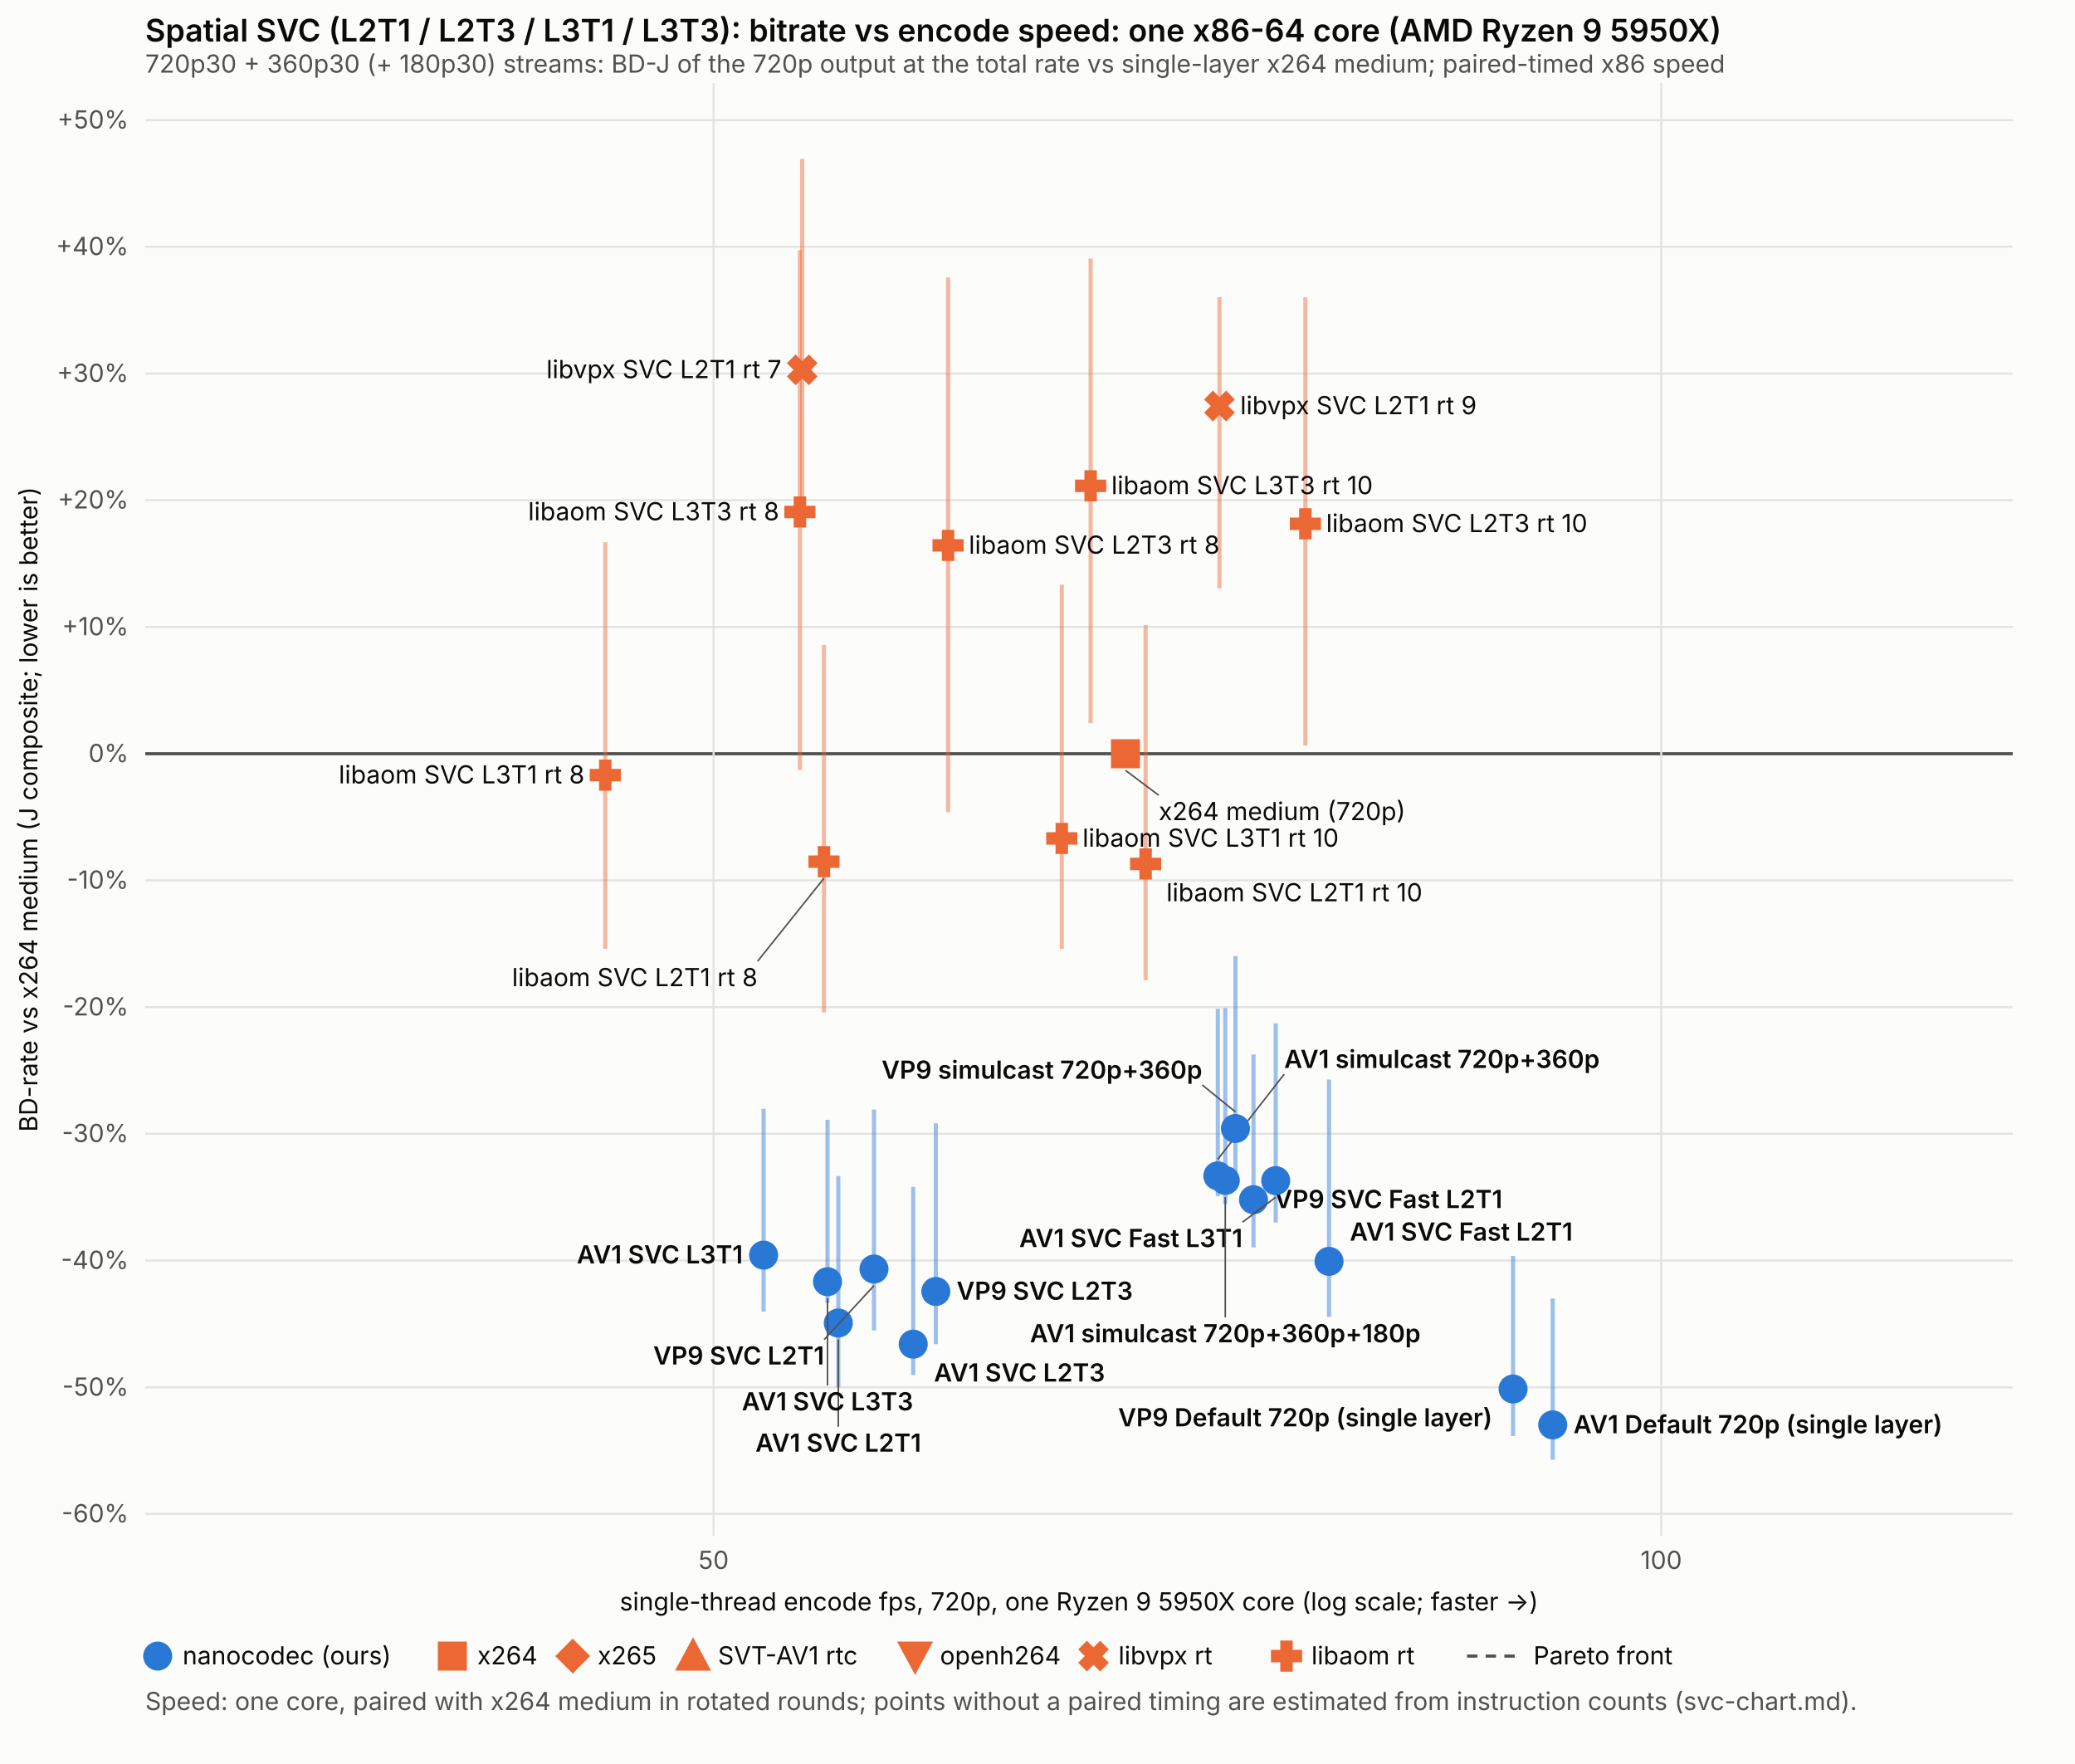
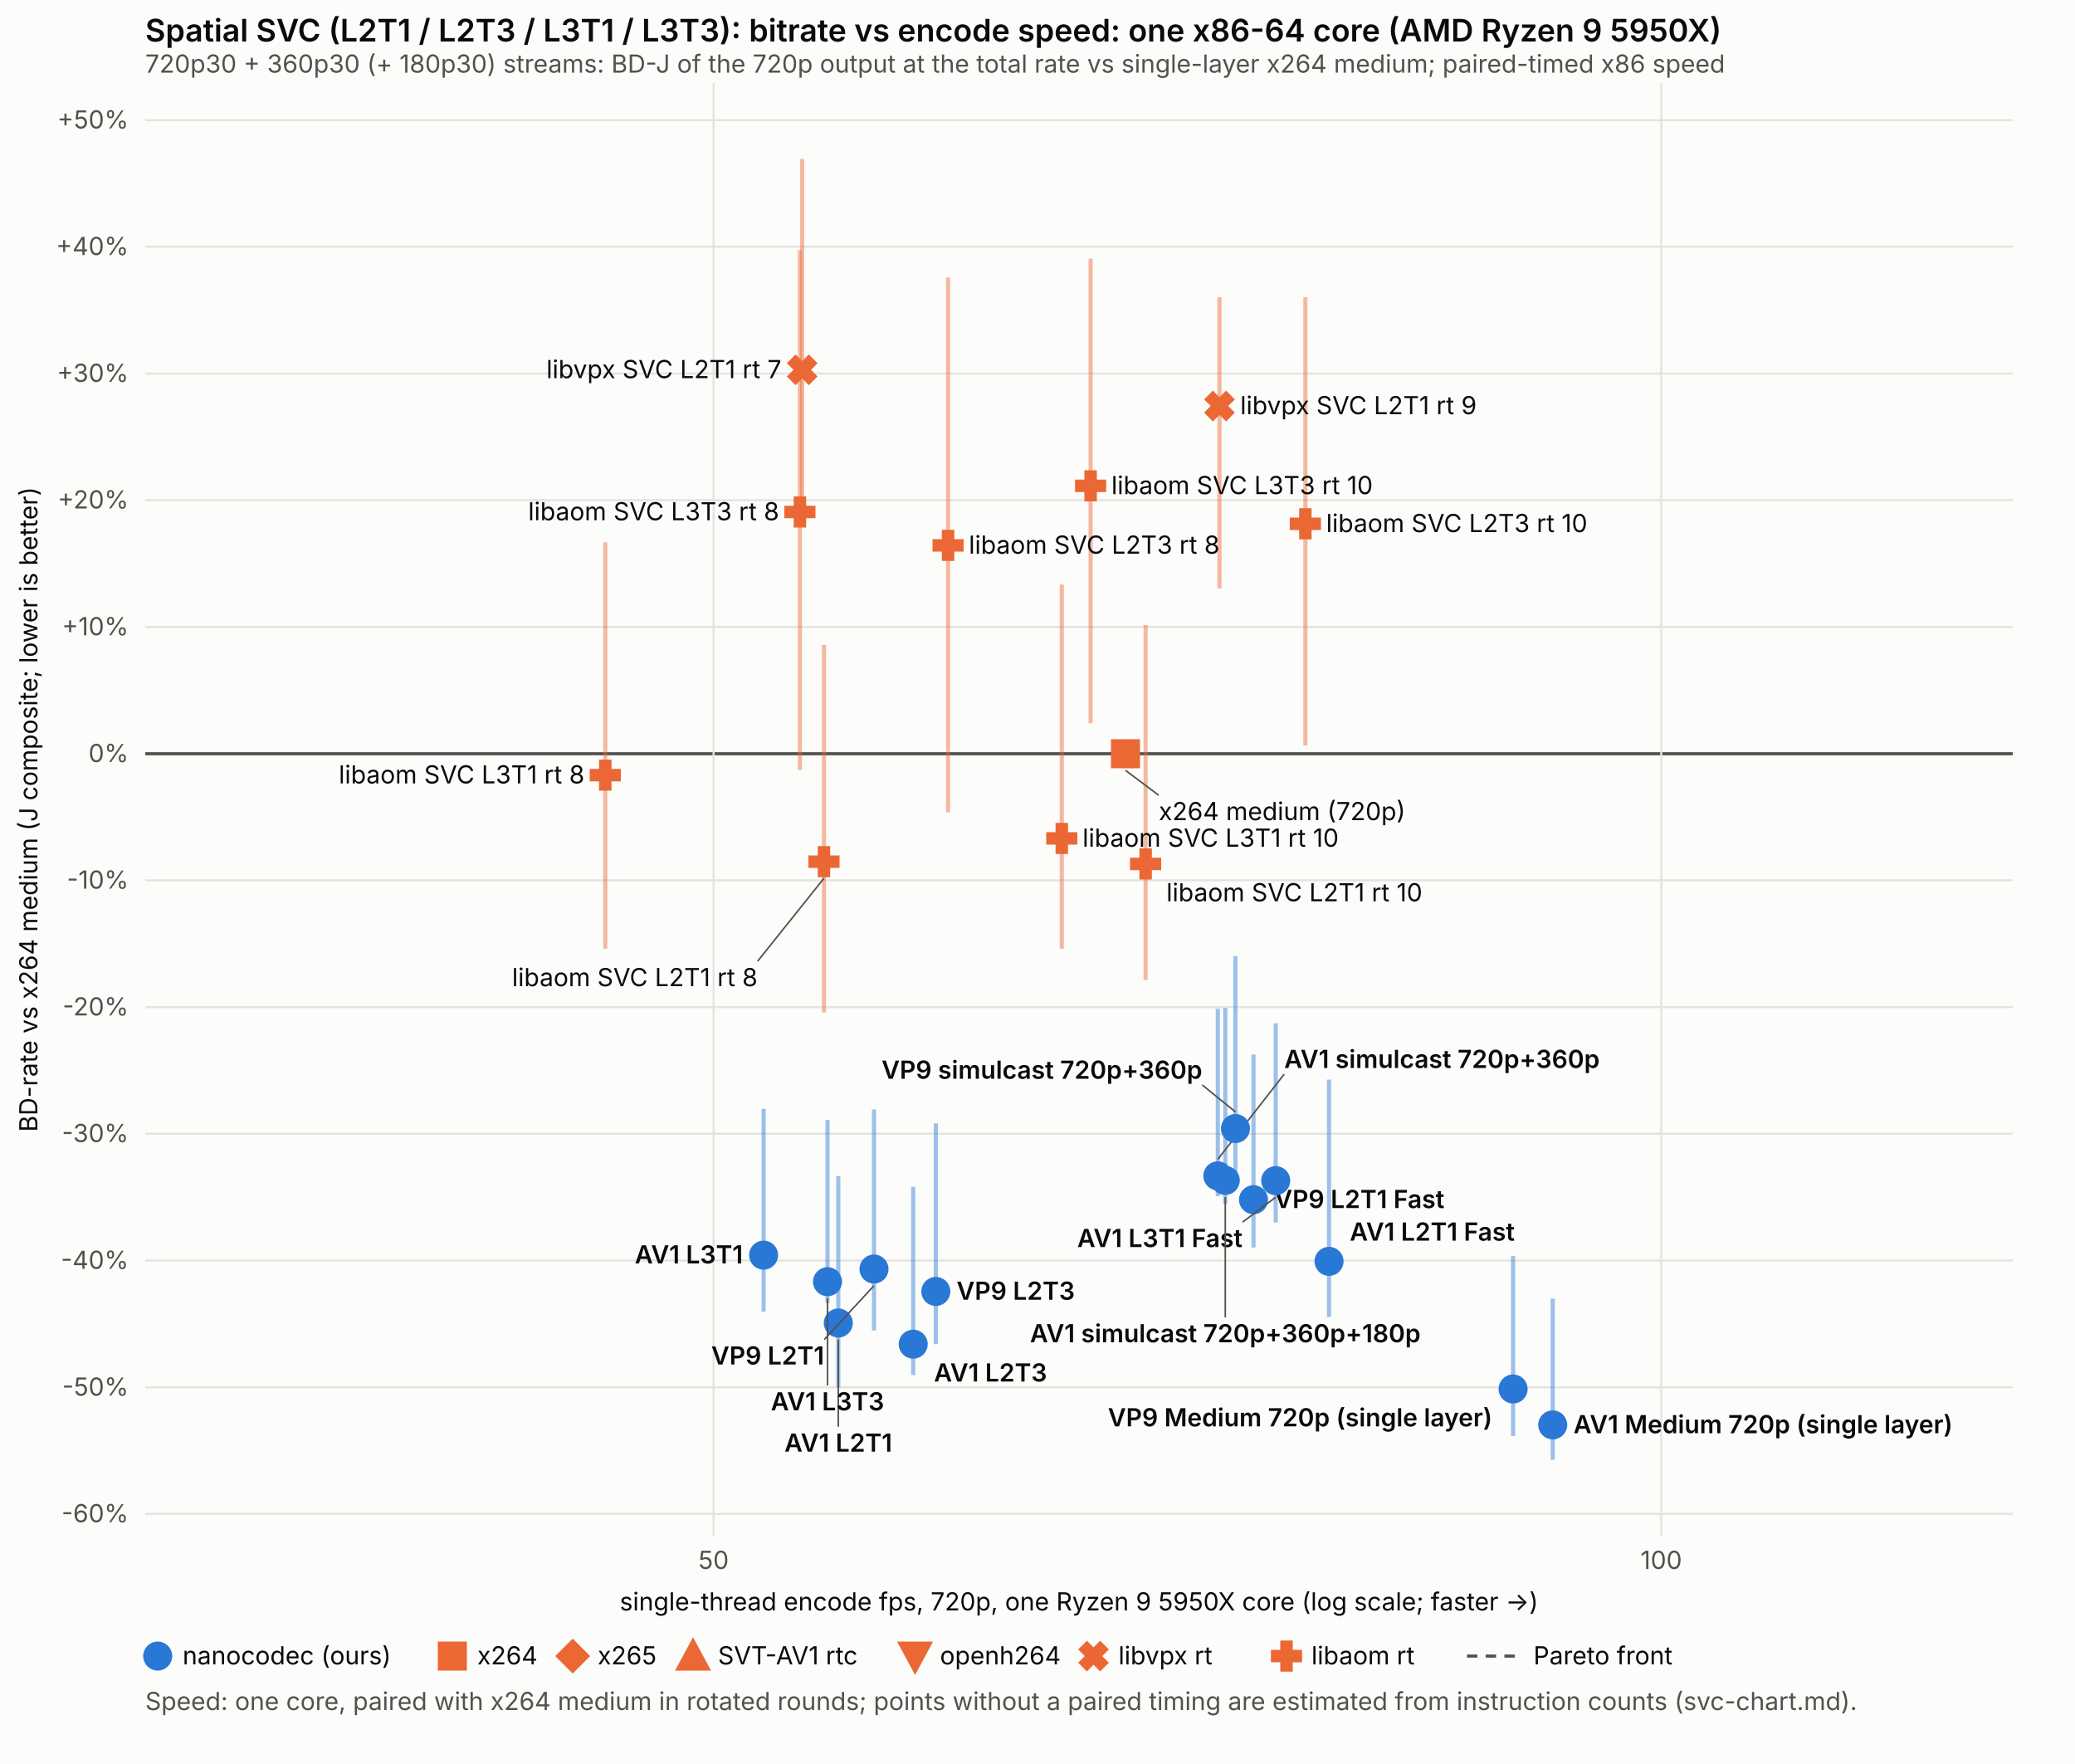
<svg xmlns="http://www.w3.org/2000/svg" viewBox="0 0 1000 850" width="1000" height="850" font-family="system-ui, -apple-system, Segoe UI, sans-serif" font-size="12">
  <rect width="1000" height="850" fill="#fcfcfb" />
  <text x="70" y="20" font-size="15" font-weight="600" fill="#0b0b0b">Spatial SVC (L2T1 / L2T3 / L3T1 / L3T3): bitrate vs encode speed: one x86-64 core (AMD Ryzen 9 5950X)</text>
  <text x="70" y="35" fill="#52514e">720p30 + 360p30 (+ 180p30) streams: BD-J of the 720p output at the total rate vs single-layer x264 medium; paired-timed x86 speed</text>
  <line x1="70" x2="970" y1="729.5" y2="729.5" stroke="#e4e3df" stroke-width="1" />
  <text x="62" y="733.5" text-anchor="end" fill="#52514e">-60%</text>
  <line x1="70" x2="970" y1="668.5" y2="668.5" stroke="#e4e3df" stroke-width="1" />
  <text x="62" y="672.5" text-anchor="end" fill="#52514e">-50%</text>
  <line x1="70" x2="970" y1="607.4" y2="607.4" stroke="#e4e3df" stroke-width="1" />
  <text x="62" y="611.4" text-anchor="end" fill="#52514e">-40%</text>
  <line x1="70" x2="970" y1="546.3" y2="546.3" stroke="#e4e3df" stroke-width="1" />
  <text x="62" y="550.3" text-anchor="end" fill="#52514e">-30%</text>
  <line x1="70" x2="970" y1="485.3" y2="485.3" stroke="#e4e3df" stroke-width="1" />
  <text x="62" y="489.3" text-anchor="end" fill="#52514e">-20%</text>
  <line x1="70" x2="970" y1="424.2" y2="424.2" stroke="#e4e3df" stroke-width="1" />
  <text x="62" y="428.2" text-anchor="end" fill="#52514e">-10%</text>
  <line x1="70" x2="970" y1="363.2" y2="363.2" stroke="#52514e" stroke-width="1.5" />
  <text x="62" y="367.2" text-anchor="end" fill="#52514e">0%</text>
  <line x1="70" x2="970" y1="302.1" y2="302.1" stroke="#e4e3df" stroke-width="1" />
  <text x="62" y="306.1" text-anchor="end" fill="#52514e">+10%</text>
  <line x1="70" x2="970" y1="241.0" y2="241.0" stroke="#e4e3df" stroke-width="1" />
  <text x="62" y="245.0" text-anchor="end" fill="#52514e">+20%</text>
  <line x1="70" x2="970" y1="180.0" y2="180.0" stroke="#e4e3df" stroke-width="1" />
  <text x="62" y="184.0" text-anchor="end" fill="#52514e">+30%</text>
  <line x1="70" x2="970" y1="118.9" y2="118.9" stroke="#e4e3df" stroke-width="1" />
  <text x="62" y="122.9" text-anchor="end" fill="#52514e">+40%</text>
  <line x1="70" x2="970" y1="57.9" y2="57.9" stroke="#e4e3df" stroke-width="1" />
  <text x="62" y="61.9" text-anchor="end" fill="#52514e">+50%</text>
  <line x1="343.9" x2="343.9" y1="40" y2="740" stroke="#e4e3df" />
  <text x="343.9" y="756" text-anchor="middle" fill="#52514e">50</text>
  <line x1="800.6" x2="800.6" y1="40" y2="740" stroke="#e4e3df" />
  <text x="800.6" y="756" text-anchor="middle" fill="#52514e">100</text>
  <text x="520.0" y="776" text-anchor="middle" fill="#0b0b0b">single-thread encode fps, 720p, one Ryzen 9 5950X core (log scale; faster →)</text>
  <text transform="translate(18,390.0) rotate(-90)" text-anchor="middle" fill="#0b0b0b">BD-rate vs x264 medium (J composite; lower is better)</text>
  <polyline points="748.3,686.6" fill="none" stroke="#52514e" stroke-width="1.5" stroke-dasharray="5 4" />
  <line x1="542.4" x2="542.4" y1="363.2" y2="363.2" stroke="#eb6834" stroke-opacity="0.45" stroke-width="2" />
  <line x1="748.3" x2="748.3" y1="703.4" y2="625.7" stroke="#2a78d6" stroke-opacity="0.45" stroke-width="2" />
  <line x1="729.2" x2="729.2" y1="692.0" y2="605.2" stroke="#2a78d6" stroke-opacity="0.45" stroke-width="2" />
  <line x1="404.0" x2="404.0" y1="668.5" y2="566.7" stroke="#2a78d6" stroke-opacity="0.45" stroke-width="2" />
  <line x1="440.1" x2="440.1" y1="662.6" y2="571.9" stroke="#2a78d6" stroke-opacity="0.45" stroke-width="2" />
  <line x1="640.5" x2="640.5" y1="634.6" y2="520.2" stroke="#2a78d6" stroke-opacity="0.45" stroke-width="2" />
  <line x1="586.9" x2="586.9" y1="576.4" y2="486.1" stroke="#2a78d6" stroke-opacity="0.45" stroke-width="2" />
  <line x1="397.1" x2="397.1" y1="487.9" y2="310.8" stroke="#eb6834" stroke-opacity="0.45" stroke-width="2" />
  <line x1="552.1" x2="552.1" y1="472.3" y2="301.2" stroke="#eb6834" stroke-opacity="0.45" stroke-width="2" />
  <line x1="456.9" x2="456.9" y1="391.4" y2="133.7" stroke="#eb6834" stroke-opacity="0.45" stroke-width="2" />
  <line x1="629.1" x2="629.1" y1="359.2" y2="143.2" stroke="#eb6834" stroke-opacity="0.45" stroke-width="2" />
  <line x1="421.2" x2="421.2" y1="641.1" y2="534.6" stroke="#2a78d6" stroke-opacity="0.45" stroke-width="2" />
  <line x1="451.0" x2="451.0" y1="647.7" y2="541.3" stroke="#2a78d6" stroke-opacity="0.45" stroke-width="2" />
  <line x1="604.1" x2="604.1" y1="601.1" y2="508.1" stroke="#2a78d6" stroke-opacity="0.45" stroke-width="2" />
  <line x1="595.4" x2="595.4" y1="565.7" y2="460.7" stroke="#2a78d6" stroke-opacity="0.45" stroke-width="2" />
  <line x1="386.6" x2="386.6" y1="252.0" y2="76.6" stroke="#eb6834" stroke-opacity="0.45" stroke-width="2" />
  <line x1="587.7" x2="587.7" y1="283.5" y2="143.2" stroke="#eb6834" stroke-opacity="0.45" stroke-width="2" />
  <line x1="368.0" x2="368.0" y1="632.0" y2="534.3" stroke="#2a78d6" stroke-opacity="0.45" stroke-width="2" />
  <line x1="398.8" x2="398.8" y1="627.8" y2="539.6" stroke="#2a78d6" stroke-opacity="0.45" stroke-width="2" />
  <line x1="614.8" x2="614.8" y1="589.1" y2="493.1" stroke="#2a78d6" stroke-opacity="0.45" stroke-width="2" />
  <line x1="590.5" x2="590.5" y1="580.2" y2="485.7" stroke="#2a78d6" stroke-opacity="0.45" stroke-width="2" />
  <line x1="291.7" x2="291.7" y1="457.2" y2="261.3" stroke="#eb6834" stroke-opacity="0.45" stroke-width="2" />
  <line x1="511.7" x2="511.7" y1="457.2" y2="281.7" stroke="#eb6834" stroke-opacity="0.45" stroke-width="2" />
  <line x1="385.5" x2="385.5" y1="371.0" y2="120.5" stroke="#eb6834" stroke-opacity="0.45" stroke-width="2" />
  <line x1="525.6" x2="525.6" y1="348.5" y2="124.6" stroke="#eb6834" stroke-opacity="0.45" stroke-width="2" />
  <g>
    <rect x="536.4" y="357.2" width="12" height="12" fill="#eb6834" stroke="#eb6834" stroke-width="2" />
  </g>
  <line x1="542.4" y1="371.2" x2="558.4" y2="383.2" stroke="#52514e" stroke-width="0.75" />
  <text x="558.4" y="395.2" text-anchor="start" fill="#0b0b0b">x264 medium (720p)</text>
  <g>
    <circle cx="748.3" cy="686.6" r="6" fill="#2a78d6" stroke="#2a78d6" stroke-width="2" />
  </g>
-   <text x="758.3" y="690.6" text-anchor="start" fill="#0b0b0b" font-weight="600">AV1 Default 720p (single layer)</text>
+   <text x="758.3" y="690.6" text-anchor="start" fill="#0b0b0b" font-weight="600">AV1 Medium 720p (single layer)</text>
  <g>
    <circle cx="729.2" cy="669.3" r="6" fill="#2a78d6" stroke="#2a78d6" stroke-width="2" />
  </g>
-   <text x="719.2" y="687.3" text-anchor="end" fill="#0b0b0b" font-weight="600">VP9 Default 720p (single layer)</text>
+   <text x="719.2" y="687.3" text-anchor="end" fill="#0b0b0b" font-weight="600">VP9 Medium 720p (single layer)</text>
  <g>
    <circle cx="404.0" cy="637.5" r="6" fill="#2a78d6" stroke="#2a78d6" stroke-width="2" />
  </g>
  <line x1="404.0" y1="645.5" x2="404.0" y2="687.5" stroke="#52514e" stroke-width="0.75" />
-   <text x="404.0" y="699.5" text-anchor="middle" fill="#0b0b0b" font-weight="600">AV1 SVC L2T1</text>
+   <text x="404.0" y="699.5" text-anchor="middle" fill="#0b0b0b" font-weight="600">AV1 L2T1</text>
  <g>
    <circle cx="440.1" cy="647.7" r="6" fill="#2a78d6" stroke="#2a78d6" stroke-width="2" />
  </g>
-   <text x="450.1" y="665.7" text-anchor="start" fill="#0b0b0b" font-weight="600">AV1 SVC L2T3</text>
+   <text x="450.1" y="665.7" text-anchor="start" fill="#0b0b0b" font-weight="600">AV1 L2T3</text>
  <g>
    <circle cx="640.5" cy="607.8" r="6" fill="#2a78d6" stroke="#2a78d6" stroke-width="2" />
  </g>
-   <text x="650.5" y="597.8" text-anchor="start" fill="#0b0b0b" font-weight="600">AV1 SVC Fast L2T1</text>
+   <text x="650.5" y="597.8" text-anchor="start" fill="#0b0b0b" font-weight="600">AV1 L2T1 Fast</text>
  <g>
    <circle cx="586.9" cy="566.6" r="6" fill="#2a78d6" stroke="#2a78d6" stroke-width="2" />
  </g>
  <line x1="586.9" y1="558.6" x2="618.9" y2="517.6" stroke="#52514e" stroke-width="0.75" />
  <text x="618.9" y="514.6" text-anchor="start" fill="#0b0b0b" font-weight="600">AV1 simulcast 720p+360p</text>
  <g>
    <polygon points="394.6,408.2 399.6,408.2 399.6,412.7 404.1,412.7 404.1,417.7 399.6,417.7 399.6,422.2 394.6,422.2 394.6,417.7 390.1,417.7 390.1,412.7 394.6,412.7" fill="#eb6834" stroke="#eb6834" stroke-width="1" />
  </g>
  <line x1="397.1" y1="423.2" x2="365.1" y2="463.2" stroke="#52514e" stroke-width="0.75" />
  <text x="365.1" y="475.2" text-anchor="end" fill="#0b0b0b">libaom SVC L2T1 rt 8</text>
  <g>
    <polygon points="549.6,409.3 554.6,409.3 554.6,413.8 559.1,413.8 559.1,418.8 554.6,418.8 554.6,423.3 549.6,423.3 549.6,418.8 545.1,418.8 545.1,413.8 549.6,413.8" fill="#eb6834" stroke="#eb6834" stroke-width="1" />
  </g>
  <text x="562.1" y="434.3" text-anchor="start" fill="#0b0b0b">libaom SVC L2T1 rt 10</text>
  <g>
    <polygon points="454.4,255.8 459.4,255.8 459.4,260.3 463.9,260.3 463.9,265.3 459.4,265.3 459.4,269.8 454.4,269.8 454.4,265.3 449.9,265.3 449.9,260.3 454.4,260.3" fill="#eb6834" stroke="#eb6834" stroke-width="1" />
  </g>
  <text x="466.9" y="266.8" text-anchor="start" fill="#0b0b0b">libaom SVC L2T3 rt 8</text>
  <g>
    <polygon points="626.6,245.4 631.6,245.4 631.6,249.9 636.1,249.9 636.1,254.9 631.6,254.9 631.6,259.4 626.6,259.4 626.6,254.9 622.1,254.9 622.1,249.9 626.6,249.9" fill="#eb6834" stroke="#eb6834" stroke-width="1" />
  </g>
  <text x="639.1" y="256.4" text-anchor="start" fill="#0b0b0b">libaom SVC L2T3 rt 10</text>
  <g>
    <circle cx="421.2" cy="611.5" r="6" fill="#2a78d6" stroke="#2a78d6" stroke-width="2" />
  </g>
  <line x1="421.2" y1="619.5" x2="397.2" y2="645.5" stroke="#52514e" stroke-width="0.75" />
-   <text x="397.2" y="657.5" text-anchor="end" fill="#0b0b0b" font-weight="600">VP9 SVC L2T1</text>
+   <text x="397.2" y="657.5" text-anchor="end" fill="#0b0b0b" font-weight="600">VP9 L2T1</text>
  <g>
    <circle cx="451.0" cy="622.3" r="6" fill="#2a78d6" stroke="#2a78d6" stroke-width="2" />
  </g>
-   <text x="461.0" y="626.3" text-anchor="start" fill="#0b0b0b" font-weight="600">VP9 SVC L2T3</text>
+   <text x="461.0" y="626.3" text-anchor="start" fill="#0b0b0b" font-weight="600">VP9 L2T3</text>
  <g>
    <circle cx="604.1" cy="578.1" r="6" fill="#2a78d6" stroke="#2a78d6" stroke-width="2" />
  </g>
-   <text x="614.1" y="582.1" text-anchor="start" fill="#0b0b0b" font-weight="600">VP9 SVC Fast L2T1</text>
+   <text x="614.1" y="582.1" text-anchor="start" fill="#0b0b0b" font-weight="600">VP9 L2T1 Fast</text>
  <g>
    <circle cx="595.4" cy="543.8" r="6" fill="#2a78d6" stroke="#2a78d6" stroke-width="2" />
  </g>
  <line x1="595.4" y1="535.8" x2="579.4" y2="522.8" stroke="#52514e" stroke-width="0.75" />
  <text x="579.4" y="519.8" text-anchor="end" fill="#0b0b0b" font-weight="600">VP9 simulcast 720p+360p</text>
  <g>
    <polygon points="389.8,171.5 393.3,175.0 390.2,178.2 393.3,181.4 389.8,184.9 386.6,181.7 383.4,184.9 379.9,181.4 383.1,178.2 379.9,175.0 383.4,171.5 386.6,174.7" fill="#eb6834" stroke="#eb6834" stroke-width="1" />
  </g>
  <text x="376.6" y="182.2" text-anchor="end" fill="#0b0b0b">libvpx SVC L2T1 rt 7</text>
  <g>
    <polygon points="590.9,188.9 594.4,192.5 591.2,195.6 594.4,198.8 590.9,202.4 587.7,199.2 584.5,202.4 581.0,198.8 584.2,195.6 581.0,192.5 584.5,188.9 587.7,192.1" fill="#eb6834" stroke="#eb6834" stroke-width="1" />
  </g>
  <text x="597.7" y="199.6" text-anchor="start" fill="#0b0b0b">libvpx SVC L2T1 rt 9</text>
  <g>
    <circle cx="368.0" cy="604.8" r="6" fill="#2a78d6" stroke="#2a78d6" stroke-width="2" />
  </g>
-   <text x="358.0" y="608.8" text-anchor="end" fill="#0b0b0b" font-weight="600">AV1 SVC L3T1</text>
+   <text x="358.0" y="608.8" text-anchor="end" fill="#0b0b0b" font-weight="600">AV1 L3T1</text>
  <g>
    <circle cx="398.8" cy="617.6" r="6" fill="#2a78d6" stroke="#2a78d6" stroke-width="2" />
  </g>
  <line x1="398.8" y1="625.6" x2="398.8" y2="667.6" stroke="#52514e" stroke-width="0.75" />
-   <text x="398.8" y="679.6" text-anchor="middle" fill="#0b0b0b" font-weight="600">AV1 SVC L3T3</text>
+   <text x="398.8" y="679.6" text-anchor="middle" fill="#0b0b0b" font-weight="600">AV1 L3T3</text>
  <g>
    <circle cx="614.8" cy="568.9" r="6" fill="#2a78d6" stroke="#2a78d6" stroke-width="2" />
  </g>
  <line x1="614.8" y1="576.9" x2="598.8" y2="588.9" stroke="#52514e" stroke-width="0.75" />
-   <text x="598.8" y="600.9" text-anchor="end" fill="#0b0b0b" font-weight="600">AV1 SVC Fast L3T1</text>
+   <text x="598.8" y="600.9" text-anchor="end" fill="#0b0b0b" font-weight="600">AV1 L3T1 Fast</text>
  <g>
    <circle cx="590.5" cy="568.8" r="6" fill="#2a78d6" stroke="#2a78d6" stroke-width="2" />
  </g>
  <line x1="590.5" y1="576.8" x2="590.5" y2="634.8" stroke="#52514e" stroke-width="0.75" />
  <text x="590.5" y="646.8" text-anchor="middle" fill="#0b0b0b" font-weight="600">AV1 simulcast 720p+360p+180p</text>
  <g>
    <polygon points="289.2,366.5 294.2,366.5 294.2,371.0 298.7,371.0 298.7,376.0 294.2,376.0 294.2,380.5 289.2,380.5 289.2,376.0 284.7,376.0 284.7,371.0 289.2,371.0" fill="#eb6834" stroke="#eb6834" stroke-width="1" />
  </g>
  <text x="281.7" y="377.5" text-anchor="end" fill="#0b0b0b">libaom SVC L3T1 rt 8</text>
  <g>
    <polygon points="509.2,397.0 514.2,397.0 514.2,401.5 518.7,401.5 518.7,406.5 514.2,406.5 514.2,411.0 509.2,411.0 509.2,406.5 504.7,406.5 504.7,401.5 509.2,401.5" fill="#eb6834" stroke="#eb6834" stroke-width="1" />
  </g>
  <text x="521.7" y="408.0" text-anchor="start" fill="#0b0b0b">libaom SVC L3T1 rt 10</text>
  <g>
    <polygon points="383.0,239.7 388.0,239.7 388.0,244.2 392.5,244.2 392.5,249.2 388.0,249.2 388.0,253.7 383.0,253.7 383.0,249.2 378.5,249.2 378.5,244.2 383.0,244.2" fill="#eb6834" stroke="#eb6834" stroke-width="1" />
  </g>
  <text x="375.5" y="250.7" text-anchor="end" fill="#0b0b0b">libaom SVC L3T3 rt 8</text>
  <g>
    <polygon points="523.1,227.1 528.1,227.1 528.1,231.6 532.6,231.6 532.6,236.6 528.1,236.6 528.1,241.1 523.1,241.1 523.1,236.6 518.6,236.6 518.6,231.6 523.1,231.6" fill="#eb6834" stroke="#eb6834" stroke-width="1" />
  </g>
  <text x="535.6" y="238.1" text-anchor="start" fill="#0b0b0b">libaom SVC L3T3 rt 10</text>
  <circle cx="76.0" cy="798.0" r="6" fill="#2a78d6" stroke="#2a78d6" stroke-width="2" />
  <text x="88" y="802" fill="#0b0b0b">nanocodec (ours)</text>
  <rect x="212.0" y="792.0" width="12" height="12" fill="#eb6834" stroke="#eb6834" stroke-width="2" />
  <text x="230" y="802" fill="#0b0b0b">x264</text>
  <polygon points="276,791 283,798 276,805 269,798" fill="#eb6834" stroke="#eb6834" stroke-width="2" />
  <text x="288" y="802" fill="#0b0b0b">x265</text>
  <polygon points="334,791 341,804 327,804" fill="#eb6834" stroke="#eb6834" stroke-width="2" />
  <text x="346" y="802" fill="#0b0b0b">SVT-AV1 rtc</text>
  <polygon points="441,805 448,792 434,792" fill="#eb6834" stroke="#eb6834" stroke-width="2" />
  <text x="453" y="802" fill="#0b0b0b">openh264</text>
  <polygon points="530.2,791.3 533.7,794.8 530.5,798.0 533.7,801.2 530.2,804.7 527.0,801.5 523.8,804.7 520.3,801.2 523.5,798.0 520.3,794.8 523.8,791.3 527.0,794.5" fill="#eb6834" stroke="#eb6834" stroke-width="1" />
  <text x="539" y="802" fill="#0b0b0b">libvpx rt</text>
  <polygon points="617.5,791.0 622.5,791.0 622.5,795.5 627.0,795.5 627.0,800.5 622.5,800.5 622.5,805.0 617.5,805.0 617.5,800.5 613.0,800.5 613.0,795.5 617.5,795.5" fill="#eb6834" stroke="#eb6834" stroke-width="1" />
  <text x="632" y="802" fill="#0b0b0b">libaom rt</text>
  <line x1="707" x2="733" y1="798" y2="798" stroke="#52514e" stroke-width="1.5" stroke-dasharray="5 4" />
  <text x="739" y="802" fill="#0b0b0b">Pareto front</text>
  <text x="70" y="824" fill="#52514e">Speed: one core, paired with x264 medium in rotated rounds; points without a paired timing are estimated from instruction counts (svc-chart.md).</text>
</svg>
